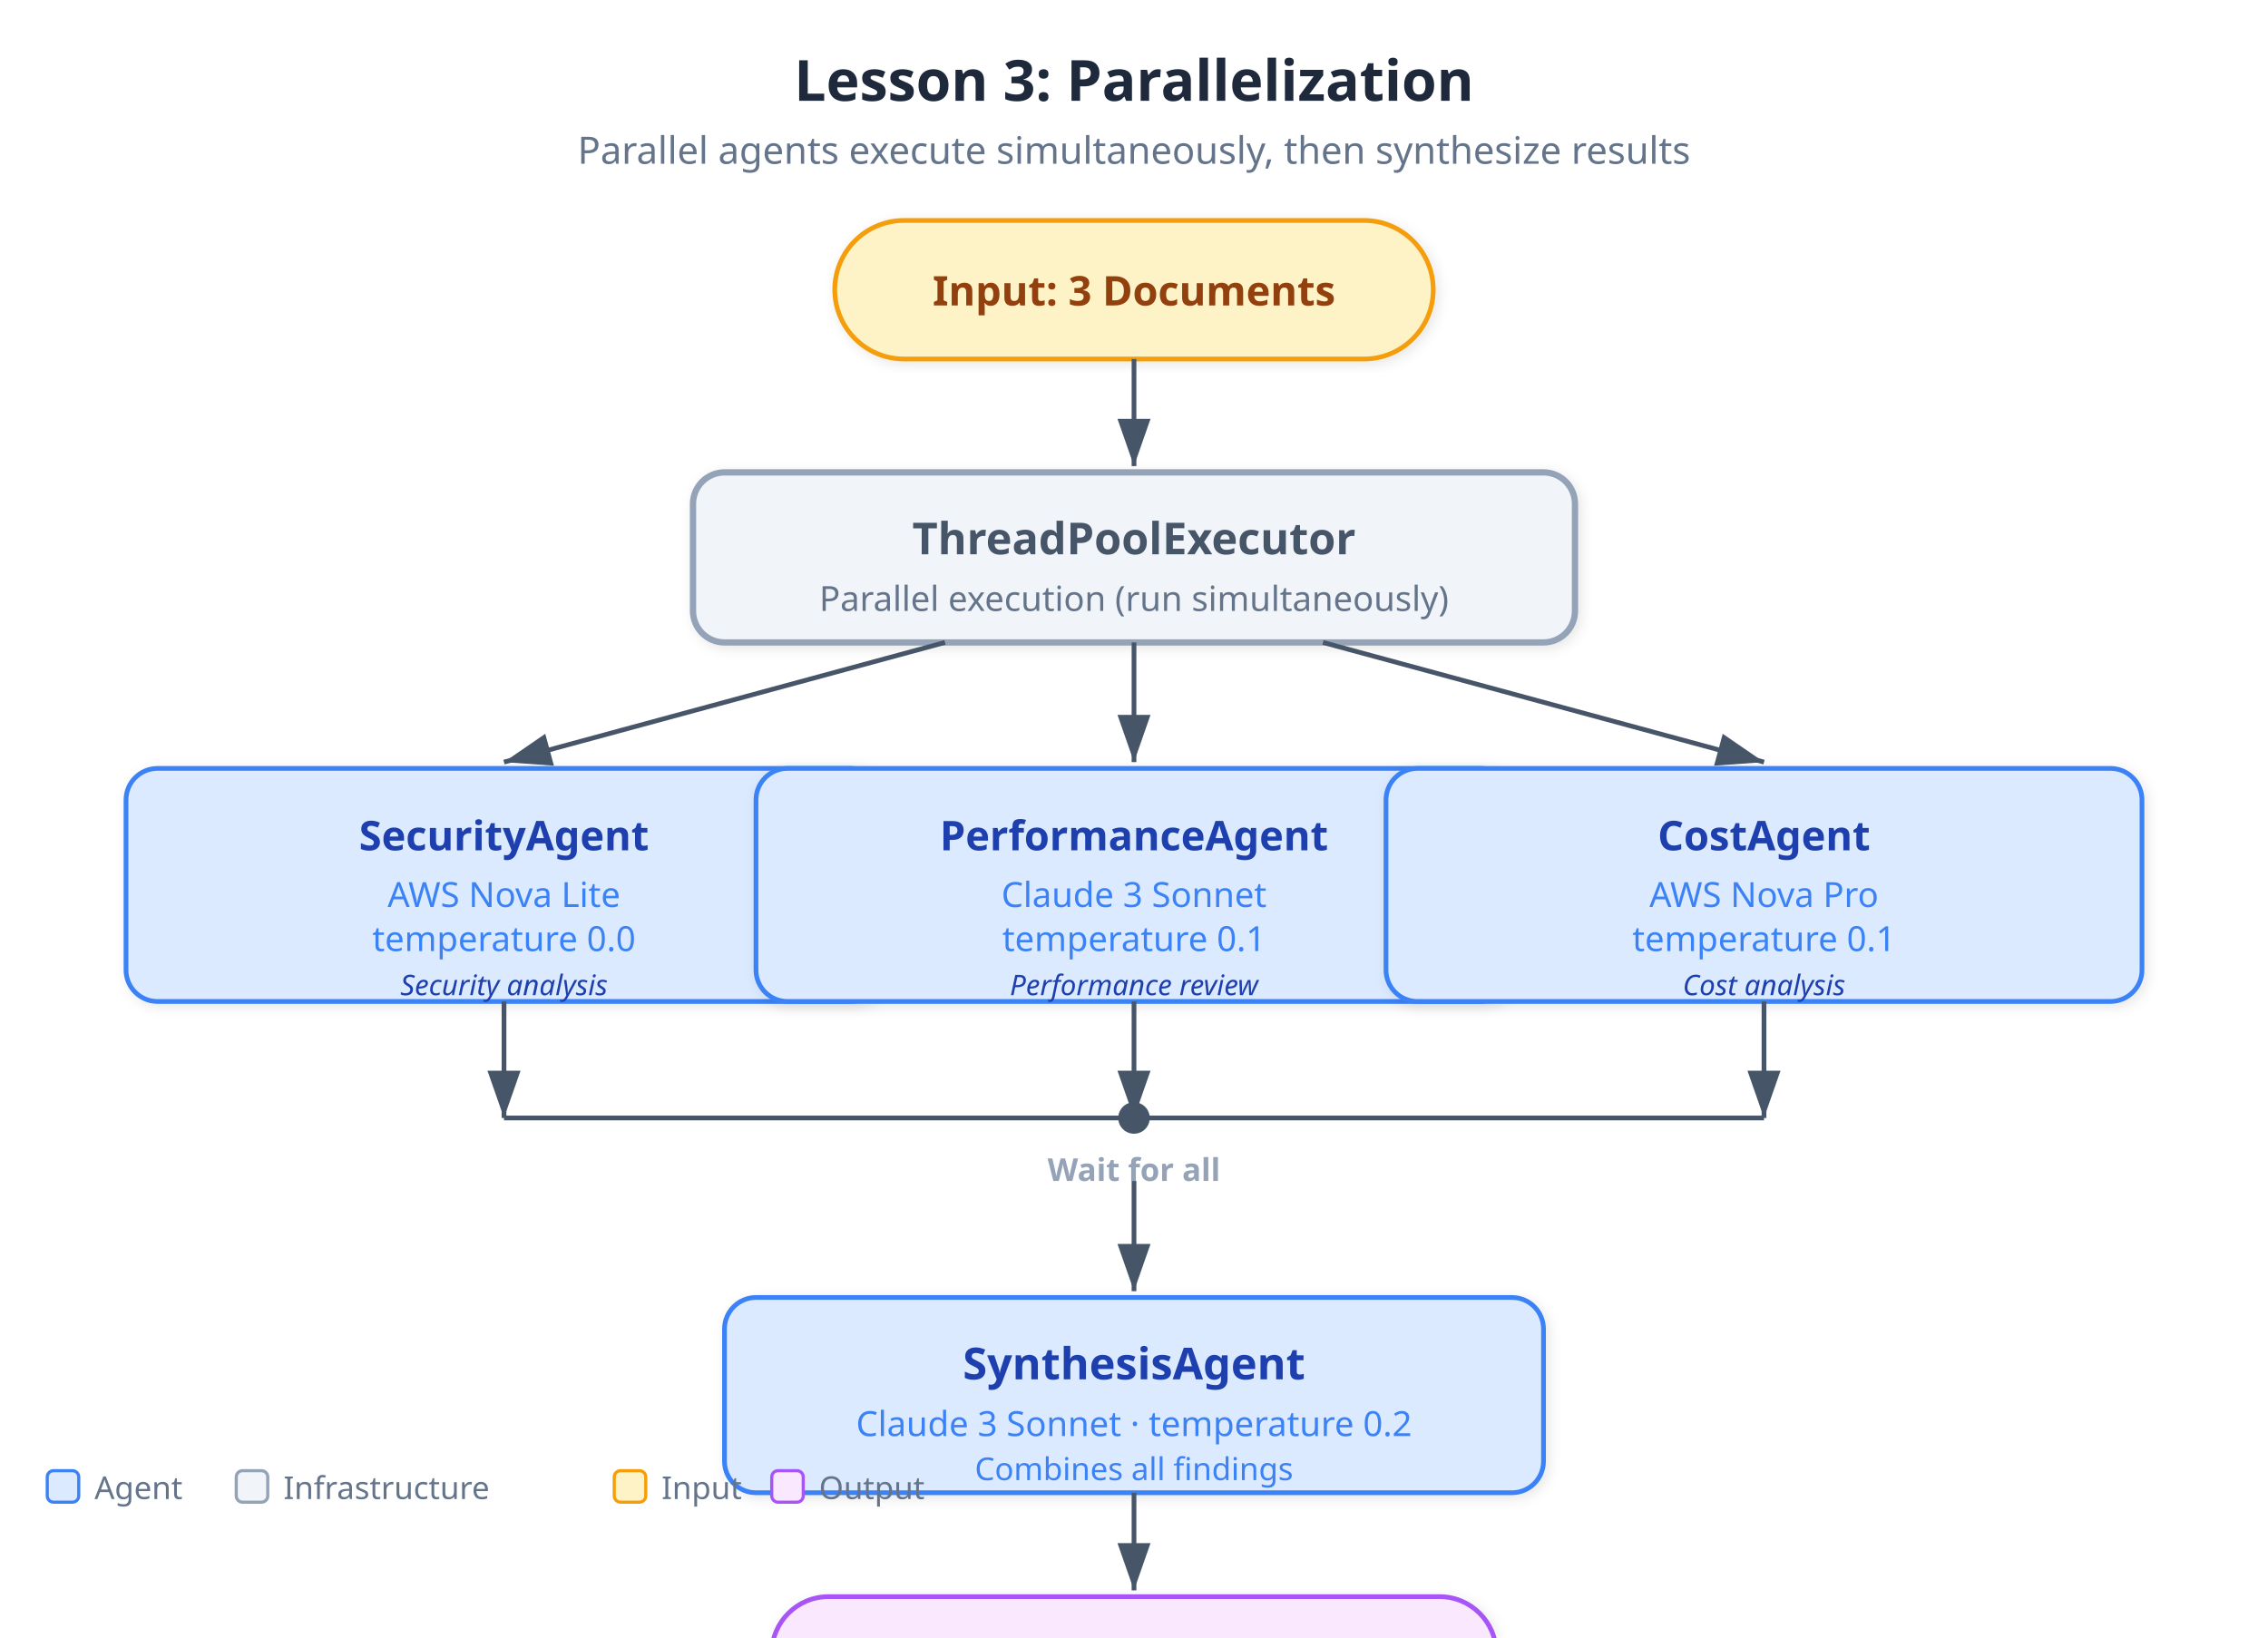
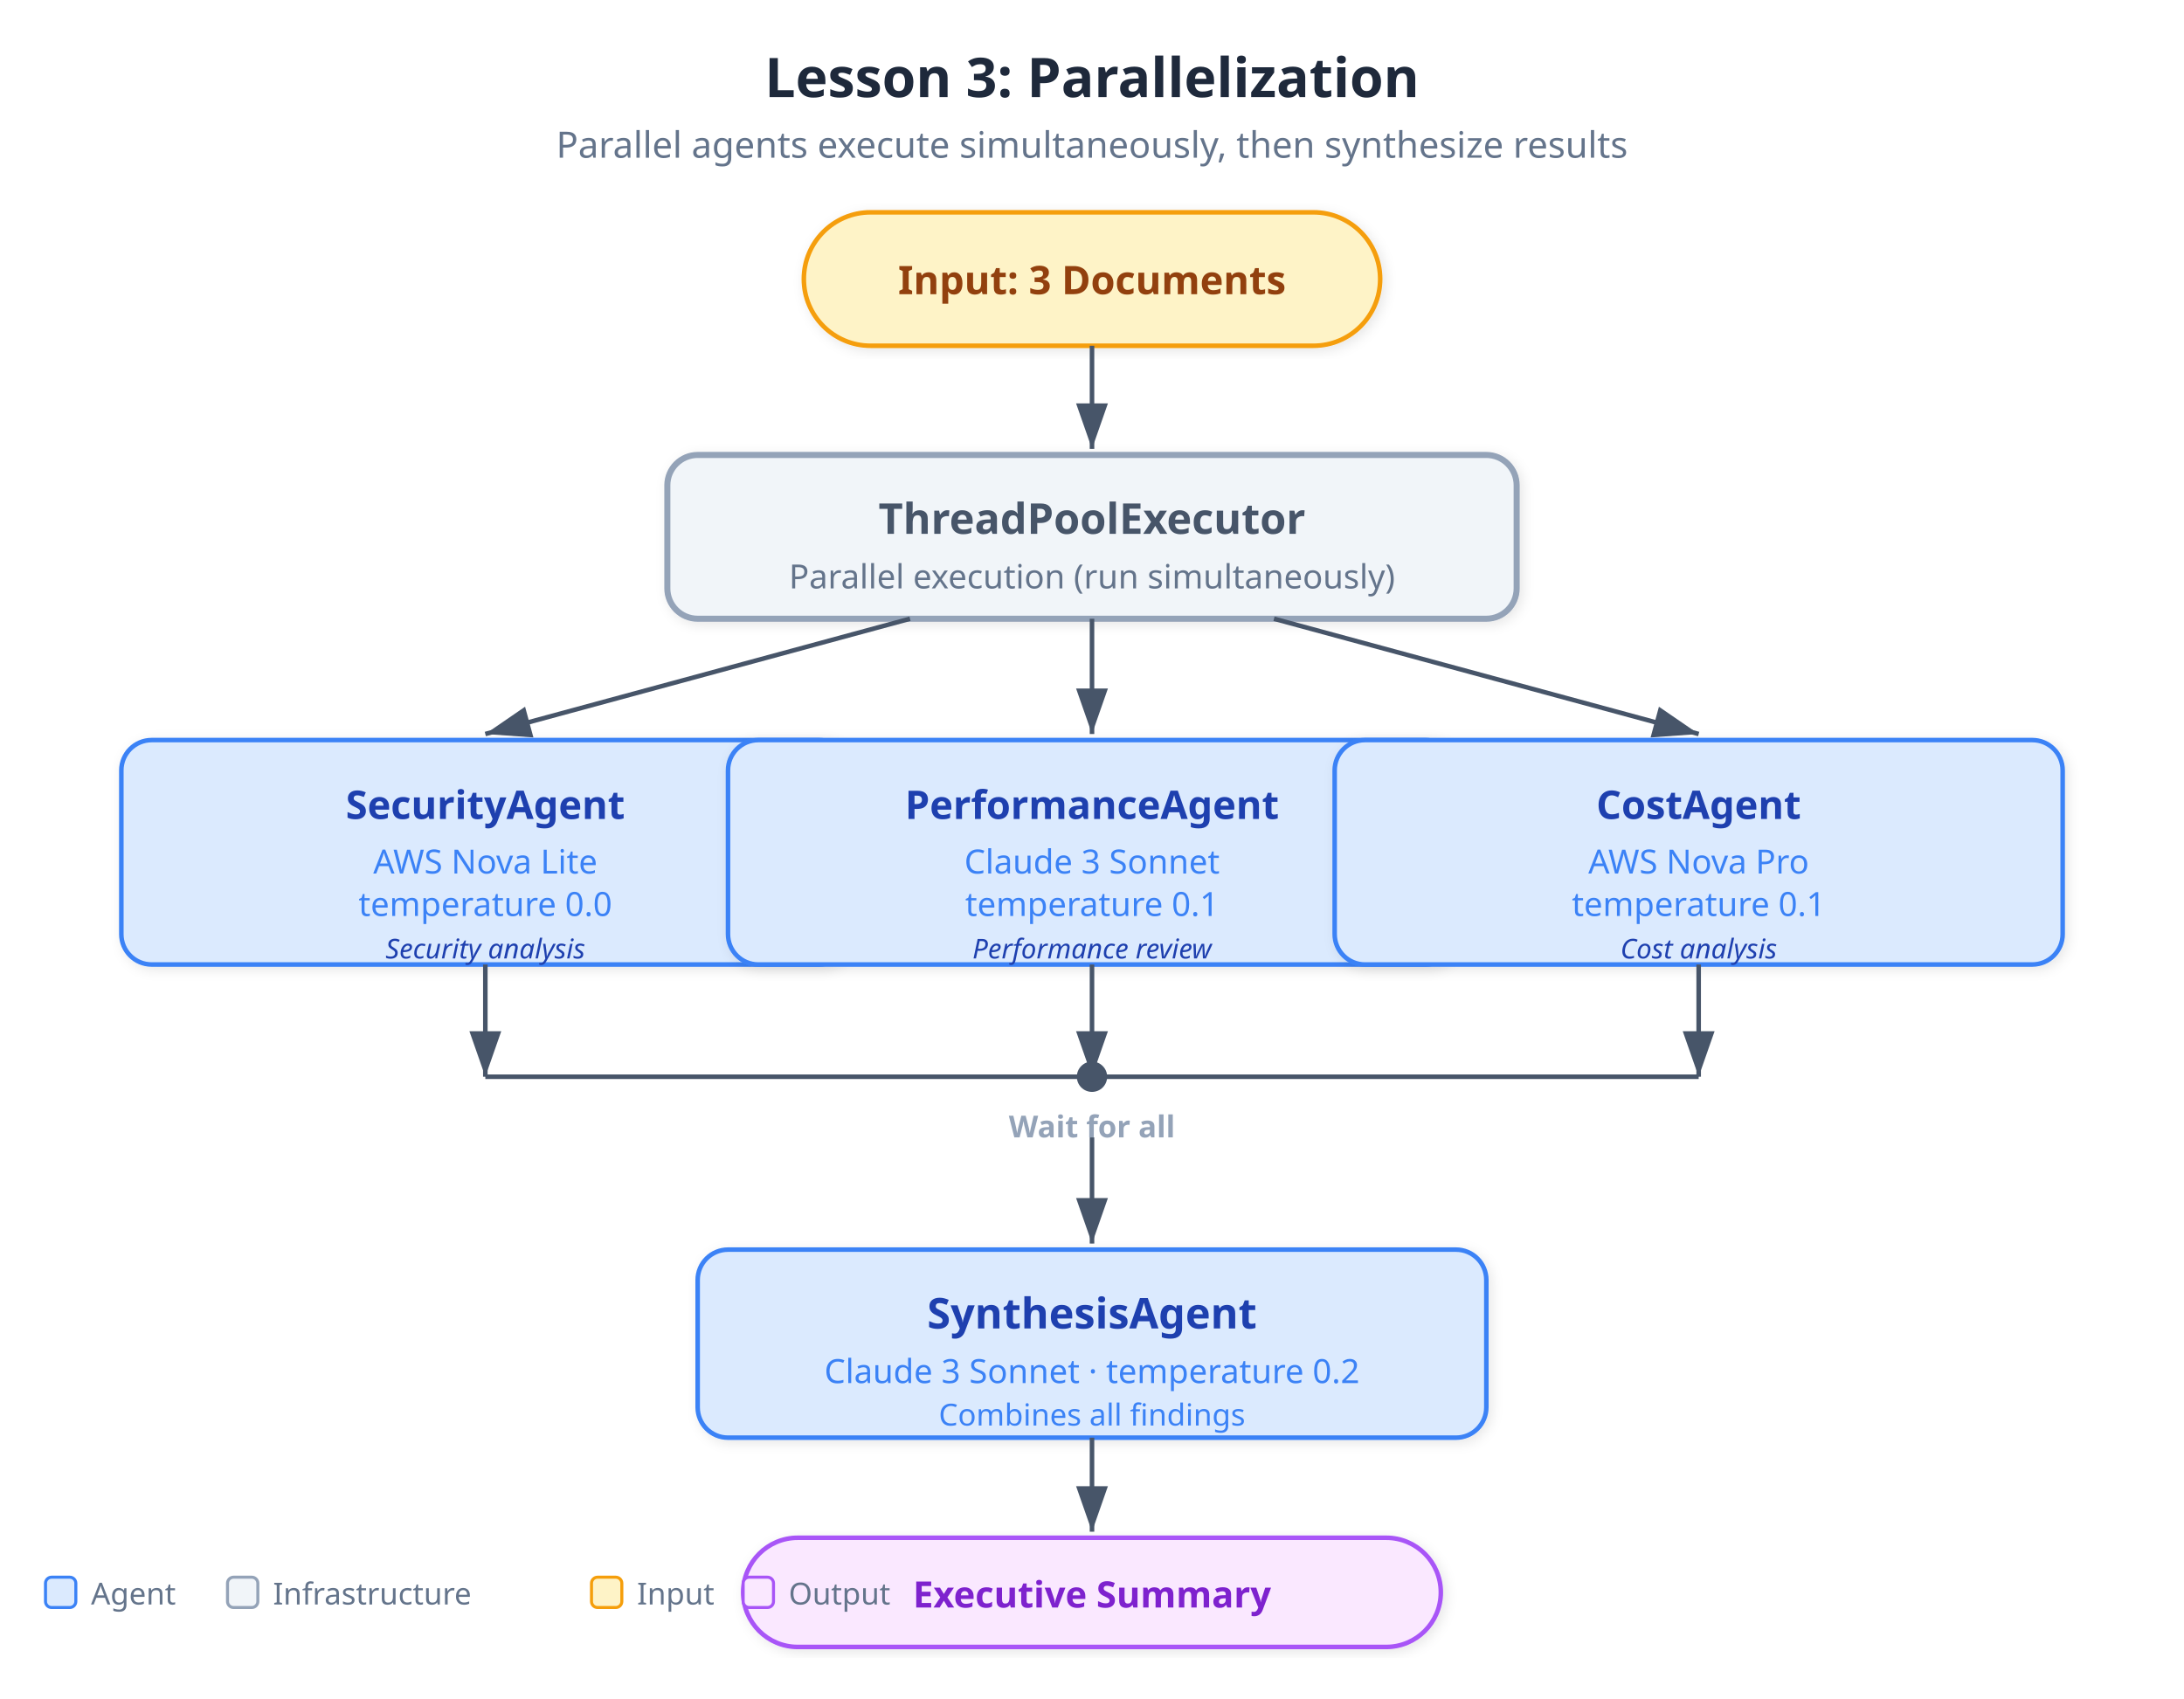
- <svg xmlns="http://www.w3.org/2000/svg" viewBox="0 0 720 520" font-family="'Segoe UI', system-ui, -apple-system, sans-serif">
+ <svg xmlns="http://www.w3.org/2000/svg" viewBox="0 0 720 560" font-family="'Segoe UI', system-ui, -apple-system, sans-serif">
  <defs>
    <marker id="arrow3" markerWidth="10" markerHeight="7" refX="10" refY="3.5" orient="auto">
      <polygon points="0 0, 10 3.5, 0 7" fill="#475569" />
    </marker>
    <filter id="shadow3">
      <feDropShadow dx="1" dy="1" stdDeviation="2" flood-opacity="0.1" />
    </filter>
  </defs>
  <text x="360" y="32" text-anchor="middle" font-size="18" font-weight="700" fill="#1e293b">Lesson 3: Parallelization</text>
  <text x="360" y="52" text-anchor="middle" font-size="12" fill="#64748b">Parallel agents execute simultaneously, then synthesize results</text>
  <rect x="265" y="70" width="190" height="44" rx="22" fill="#fef3c7" stroke="#f59e0b" stroke-width="1.5" filter="url(#shadow3)" />
  <text x="360" y="97" text-anchor="middle" font-size="13" font-weight="600" fill="#92400e">Input: 3 Documents</text>
  <line x1="360" y1="114" x2="360" y2="148" stroke="#475569" stroke-width="1.5" marker-end="url(#arrow3)" />
  <rect x="220" y="150" width="280" height="54" rx="10" fill="#f1f5f9" stroke="#94a3b8" stroke-width="2" filter="url(#shadow3)" />
  <text x="360" y="176" text-anchor="middle" font-size="14" font-weight="700" fill="#475569">ThreadPoolExecutor</text>
  <text x="360" y="194" text-anchor="middle" font-size="11" fill="#64748b">Parallel execution (run simultaneously)</text>
  <line x1="300" y1="204" x2="160" y2="242" stroke="#475569" stroke-width="1.5" marker-end="url(#arrow3)" />
  <line x1="360" y1="204" x2="360" y2="242" stroke="#475569" stroke-width="1.5" marker-end="url(#arrow3)" />
  <line x1="420" y1="204" x2="560" y2="242" stroke="#475569" stroke-width="1.5" marker-end="url(#arrow3)" />
  <rect x="40" y="244" width="240" height="74" rx="10" fill="#dbeafe" stroke="#3b82f6" stroke-width="1.5" filter="url(#shadow3)" />
  <text x="160" y="270" text-anchor="middle" font-size="13" font-weight="700" fill="#1e40af">SecurityAgent</text>
  <text x="160" y="288" text-anchor="middle" font-size="11" fill="#3b82f6">AWS Nova Lite</text>
  <text x="160" y="302" text-anchor="middle" font-size="11" fill="#3b82f6">temperature 0.0</text>
  <text x="160" y="316" text-anchor="middle" font-size="9" fill="#1e40af" font-style="italic">Security analysis</text>
  <rect x="240" y="244" width="240" height="74" rx="10" fill="#dbeafe" stroke="#3b82f6" stroke-width="1.5" filter="url(#shadow3)" />
  <text x="360" y="270" text-anchor="middle" font-size="13" font-weight="700" fill="#1e40af">PerformanceAgent</text>
  <text x="360" y="288" text-anchor="middle" font-size="11" fill="#3b82f6">Claude 3 Sonnet</text>
  <text x="360" y="302" text-anchor="middle" font-size="11" fill="#3b82f6">temperature 0.1</text>
  <text x="360" y="316" text-anchor="middle" font-size="9" fill="#1e40af" font-style="italic">Performance review</text>
  <rect x="440" y="244" width="240" height="74" rx="10" fill="#dbeafe" stroke="#3b82f6" stroke-width="1.5" filter="url(#shadow3)" />
  <text x="560" y="270" text-anchor="middle" font-size="13" font-weight="700" fill="#1e40af">CostAgent</text>
  <text x="560" y="288" text-anchor="middle" font-size="11" fill="#3b82f6">AWS Nova Pro</text>
  <text x="560" y="302" text-anchor="middle" font-size="11" fill="#3b82f6">temperature 0.1</text>
  <text x="560" y="316" text-anchor="middle" font-size="9" fill="#1e40af" font-style="italic">Cost analysis</text>
  <line x1="160" y1="318" x2="160" y2="355" stroke="#475569" stroke-width="1.5" marker-end="url(#arrow3)" />
  <line x1="360" y1="318" x2="360" y2="355" stroke="#475569" stroke-width="1.5" marker-end="url(#arrow3)" />
  <line x1="560" y1="318" x2="560" y2="355" stroke="#475569" stroke-width="1.5" marker-end="url(#arrow3)" />
  <line x1="160" y1="355" x2="360" y2="355" stroke="#475569" stroke-width="1.5" />
  <line x1="360" y1="355" x2="560" y2="355" stroke="#475569" stroke-width="1.5" />
  <circle cx="360" cy="355" r="5" fill="#475569" />
  <text x="360" y="375" text-anchor="middle" font-size="10" fill="#94a3b8" font-weight="600">Wait for all</text>
  <line x1="360" y1="375" x2="360" y2="410" stroke="#475569" stroke-width="1.5" marker-end="url(#arrow3)" />
  <rect x="230" y="412" width="260" height="62" rx="10" fill="#dbeafe" stroke="#3b82f6" stroke-width="1.5" filter="url(#shadow3)" />
  <text x="360" y="438" text-anchor="middle" font-size="14" font-weight="700" fill="#1e40af">SynthesisAgent</text>
  <text x="360" y="456" text-anchor="middle" font-size="11" fill="#3b82f6">Claude 3 Sonnet · temperature 0.2</text>
  <text x="360" y="470" text-anchor="middle" font-size="10" fill="#3b82f6">Combines all findings</text>
  <line x1="360" y1="474" x2="360" y2="505" stroke="#475569" stroke-width="1.5" marker-end="url(#arrow3)" />
  <rect x="245" y="507" width="230" height="36" rx="18" fill="#fae8ff" stroke="#a855f7" stroke-width="1.5" filter="url(#shadow3)" />
  <text x="360" y="530" text-anchor="middle" font-size="12" font-weight="600" fill="#7e22ce">Executive Summary</text>
-   <rect x="15" y="467" width="10" height="10" rx="2" fill="#dbeafe" stroke="#3b82f6" stroke-width="1" />
-   <text x="30" y="476" font-size="10" fill="#64748b">Agent</text>
-   <rect x="75" y="467" width="10" height="10" rx="2" fill="#f1f5f9" stroke="#94a3b8" stroke-width="1" />
-   <text x="90" y="476" font-size="10" fill="#64748b">Infrastructure</text>
-   <rect x="195" y="467" width="10" height="10" rx="2" fill="#fef3c7" stroke="#f59e0b" stroke-width="1" />
-   <text x="210" y="476" font-size="10" fill="#64748b">Input</text>
-   <rect x="245" y="467" width="10" height="10" rx="2" fill="#fae8ff" stroke="#a855f7" stroke-width="1" />
-   <text x="260" y="476" font-size="10" fill="#64748b">Output</text>
+   <rect x="15" y="520" width="10" height="10" rx="2" fill="#dbeafe" stroke="#3b82f6" stroke-width="1" />
+   <text x="30" y="529" font-size="10" fill="#64748b">Agent</text>
+   <rect x="75" y="520" width="10" height="10" rx="2" fill="#f1f5f9" stroke="#94a3b8" stroke-width="1" />
+   <text x="90" y="529" font-size="10" fill="#64748b">Infrastructure</text>
+   <rect x="195" y="520" width="10" height="10" rx="2" fill="#fef3c7" stroke="#f59e0b" stroke-width="1" />
+   <text x="210" y="529" font-size="10" fill="#64748b">Input</text>
+   <rect x="245" y="520" width="10" height="10" rx="2" fill="#fae8ff" stroke="#a855f7" stroke-width="1" />
+   <text x="260" y="529" font-size="10" fill="#64748b">Output</text>
</svg>
